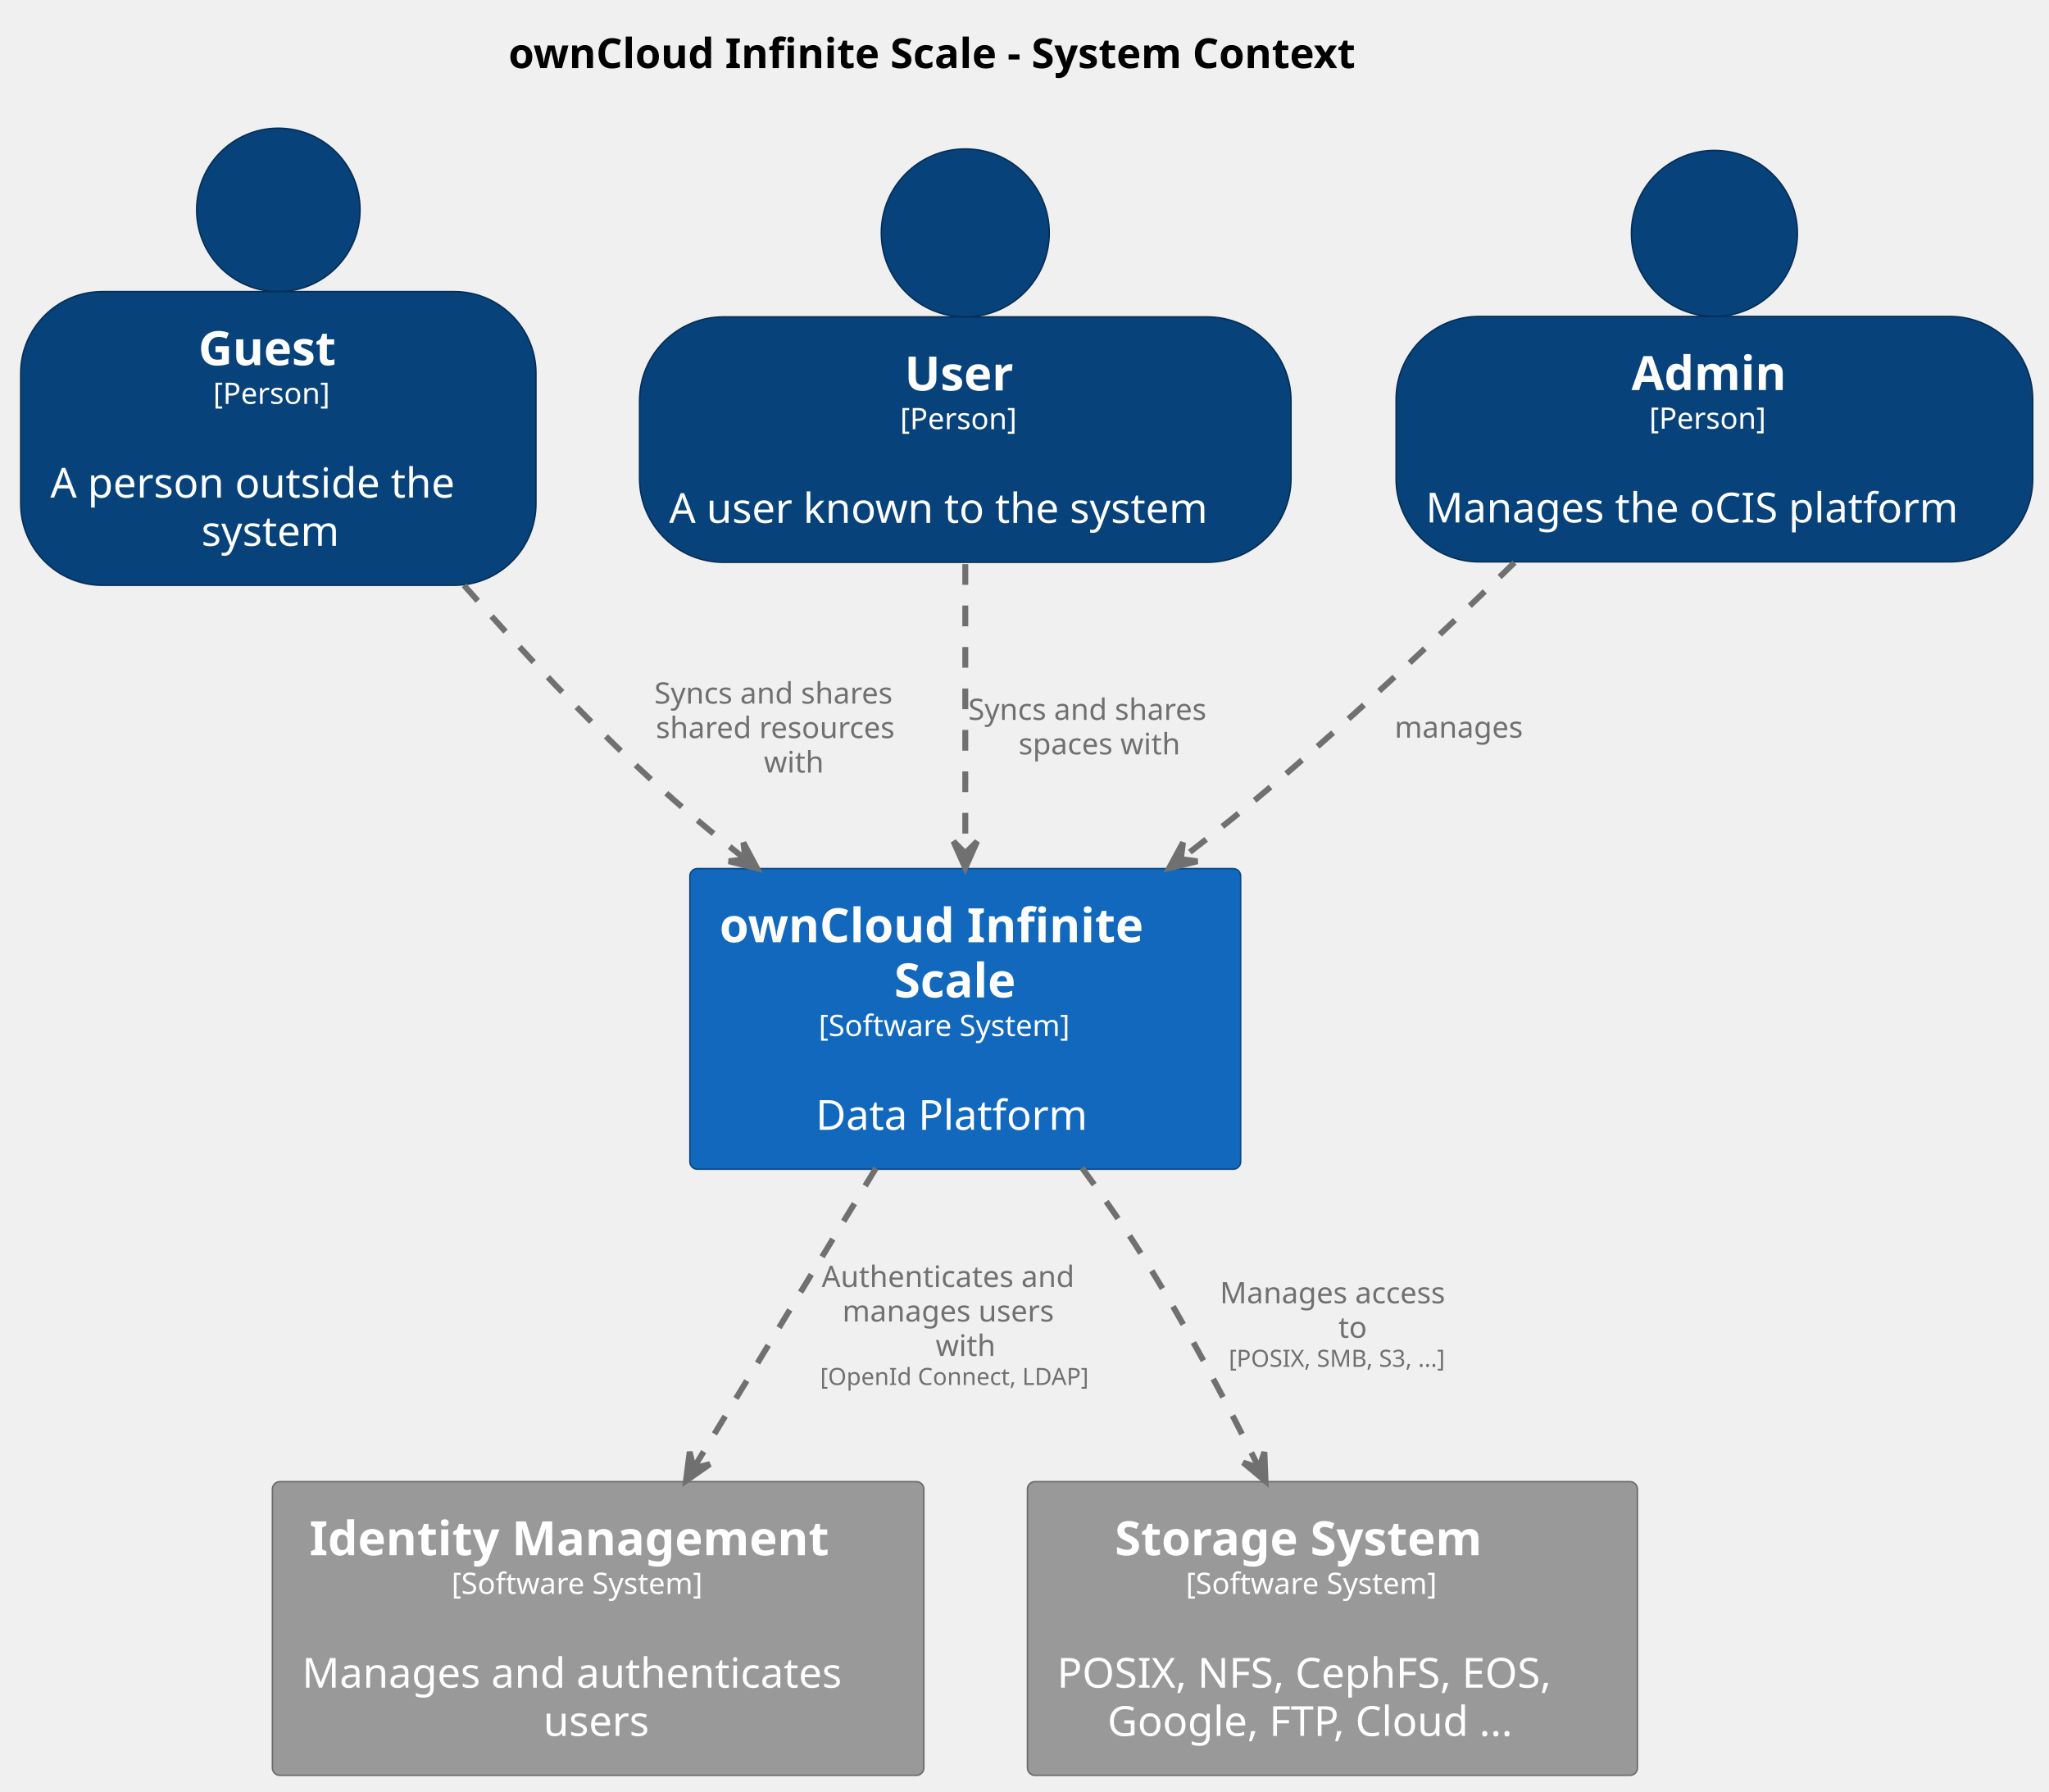
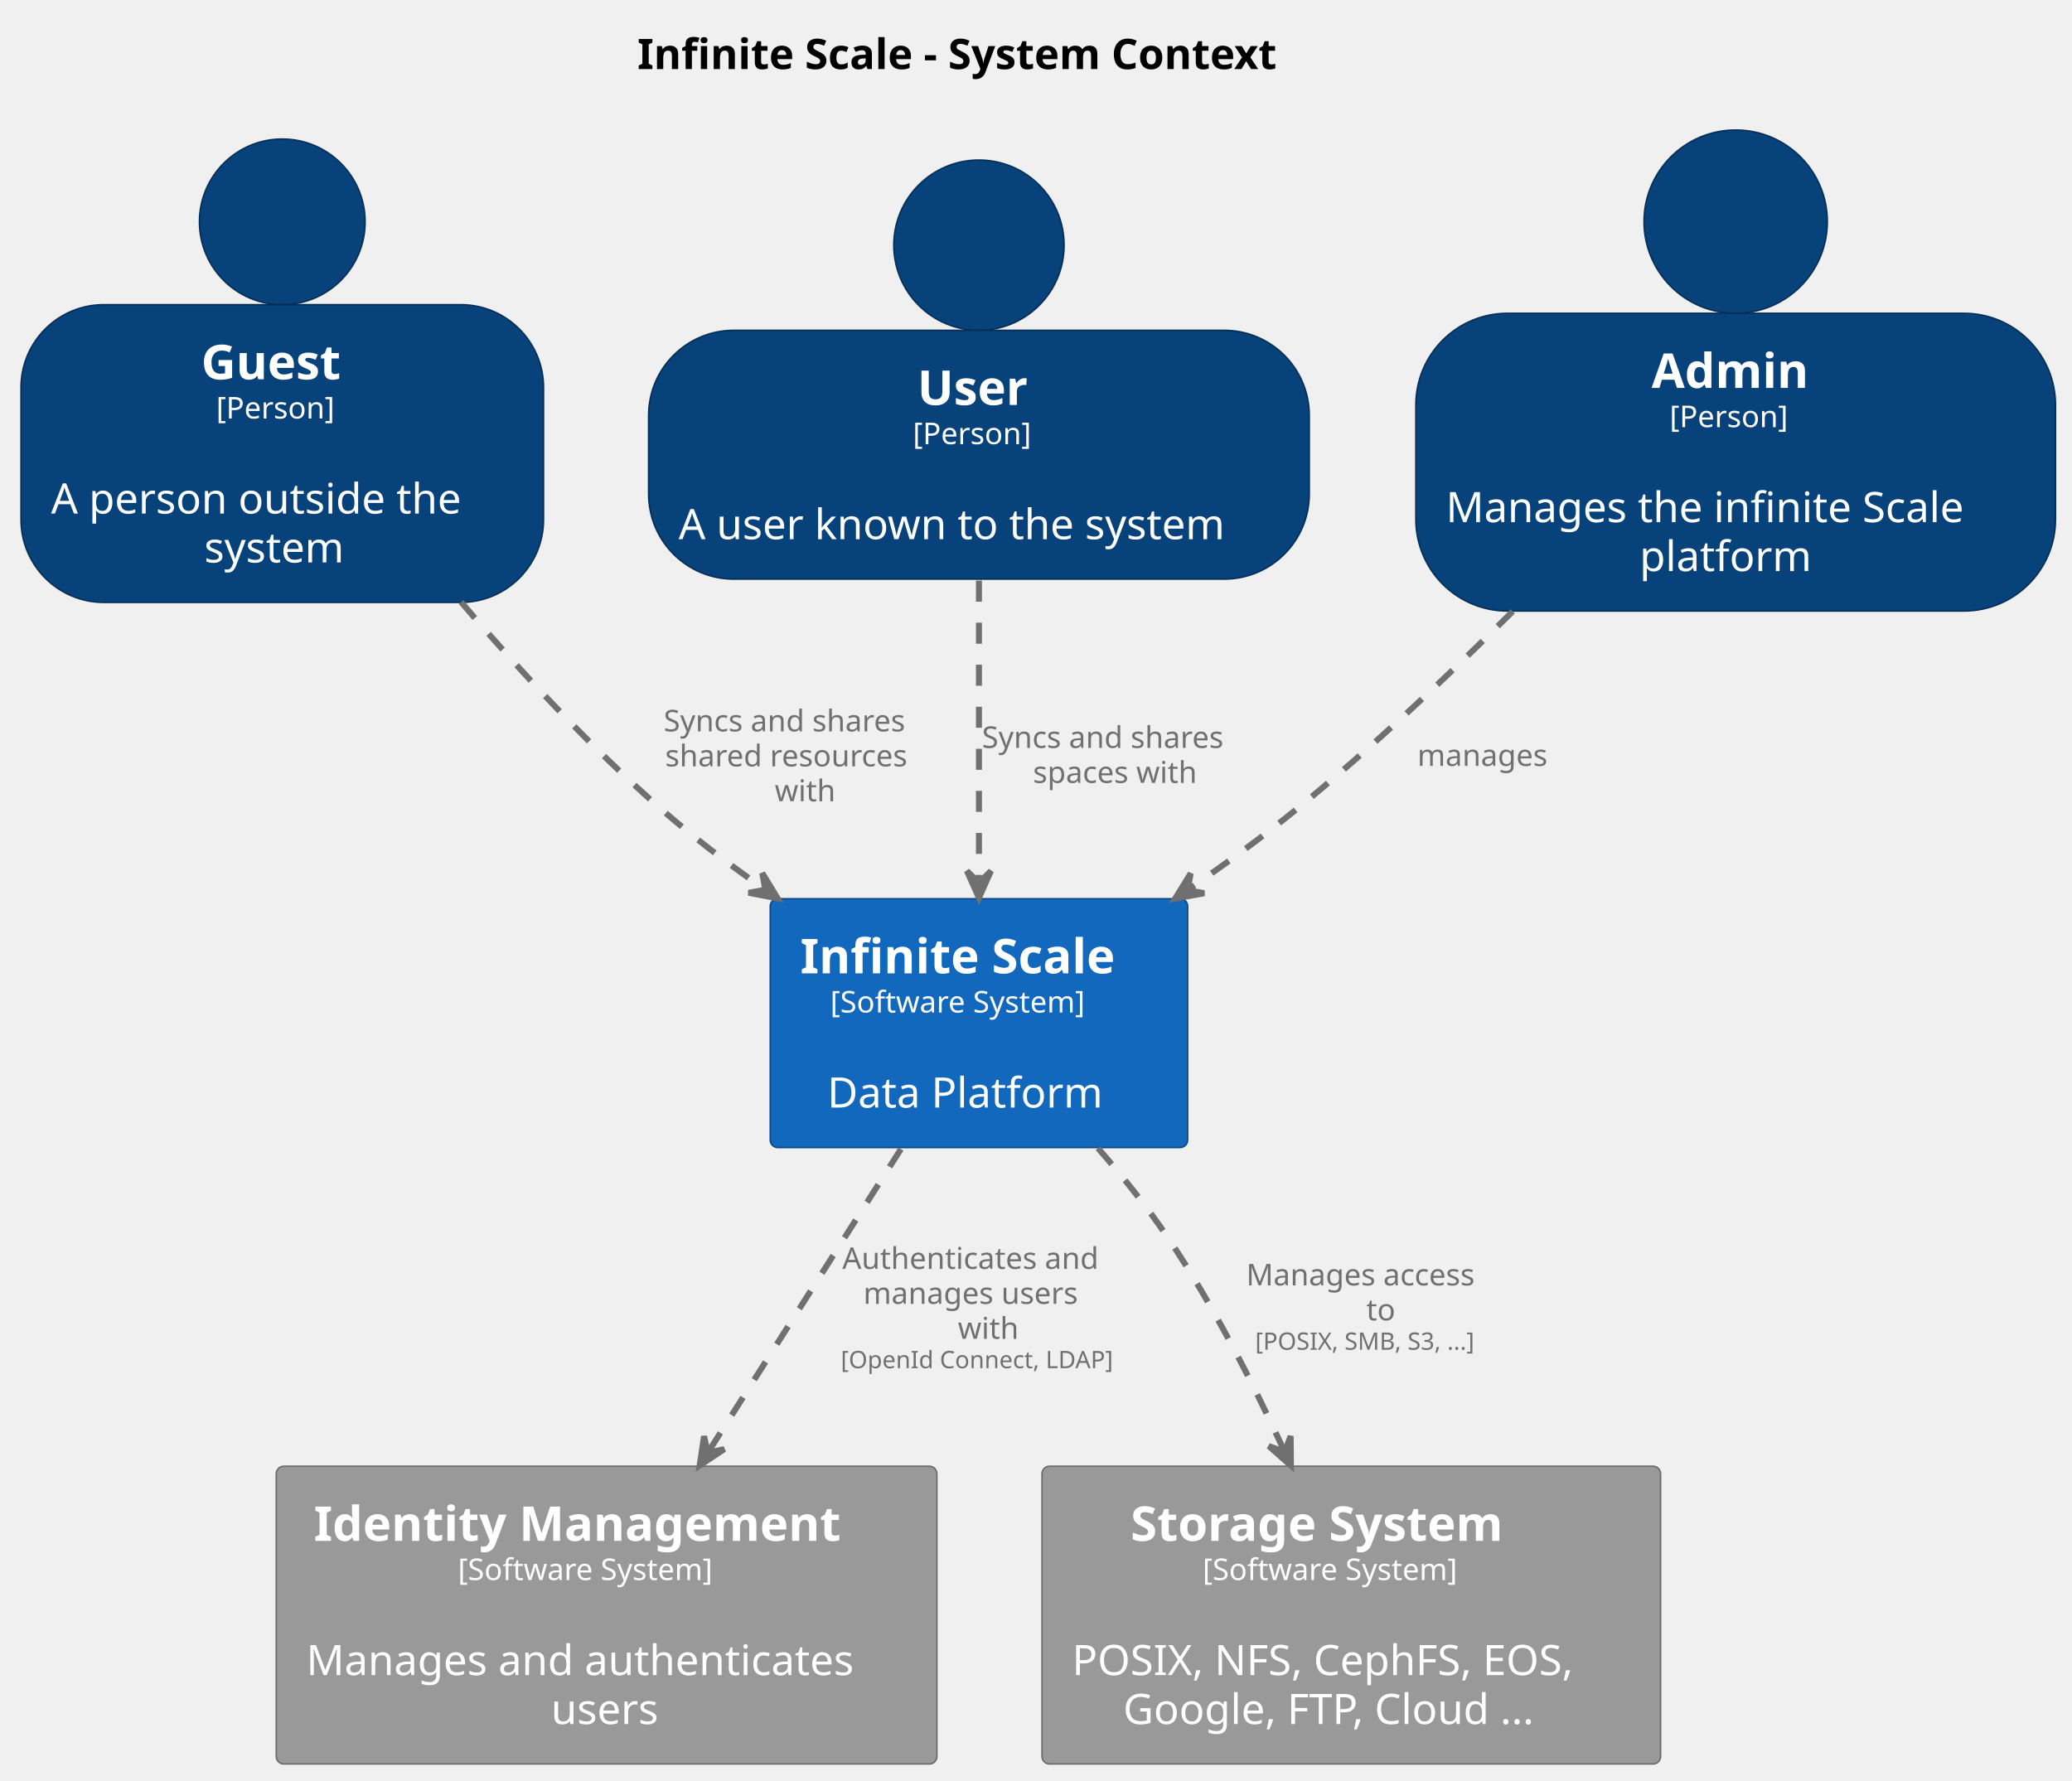
- <svg xmlns="http://www.w3.org/2000/svg" contentStyleType="text/css" height="605px" preserveAspectRatio="none" style="width:692px;height:605px;background:#FFFFFF;" version="1.1" viewBox="0 0 692 605" width="692px" zoomAndPan="magnify">
+ <svg xmlns="http://www.w3.org/2000/svg" contentStyleType="text/css" height="593px" preserveAspectRatio="none" style="width:690px;height:593px;background:#FFFFFF;" version="1.1" viewBox="0 0 690 593" width="690px" zoomAndPan="magnify">
  <defs />
  <g>
-     <rect height="26.297" style="stroke:#00000000;stroke-width:1.0;fill:none;" width="345" x="166.75" y="5" />
-     <text fill="#000000" font-family="sans-serif" font-size="14" font-weight="bold" lengthAdjust="spacing" textLength="335" x="171.75" y="22.995">ownCloud Infinite Scale - System Context</text>
+     <rect height="26.297" style="stroke:#00000000;stroke-width:1.0;fill:none;" width="262" x="207.25" y="5" />
+     <text fill="#000000" font-family="sans-serif" font-size="14" font-weight="bold" lengthAdjust="spacing" textLength="252" x="212.25" y="22.995">Infinite Scale - System Context</text>
    <g id="elem_Guest">
-       <ellipse cx="94" cy="70.881" fill="#08427B" rx="27.584" ry="27.584" style="stroke:#052E56;stroke-width:0.5;" />
-       <rect fill="#08427B" height="99.156" rx="27.584" ry="27.584" style="stroke:#052E56;stroke-width:0.5;" width="174" x="7" y="98.465" />
-       <text fill="#FFFFFF" font-family="sans-serif" font-size="16" font-weight="bold" lengthAdjust="spacing" textLength="54" x="67" y="123.316">Guest</text>
-       <text fill="#FFFFFF" font-family="sans-serif" font-size="10" lengthAdjust="spacing" textLength="44" x="72" y="136.372">[Person]</text>
-       <text fill="#FFFFFF" font-family="sans-serif" font-size="14" lengthAdjust="spacing" textLength="4" x="92" y="151.725"> </text>
-       <text fill="#FFFFFF" font-family="sans-serif" font-size="14" lengthAdjust="spacing" textLength="150" x="17" y="168.022">A person outside the</text>
-       <text fill="#FFFFFF" font-family="sans-serif" font-size="14" lengthAdjust="spacing" textLength="52" x="68" y="184.319">system</text>
+       <ellipse cx="94" cy="73.881" fill="#08427B" rx="27.584" ry="27.584" style="stroke:#052E56;stroke-width:0.5;" />
+       <rect fill="#08427B" height="99.156" rx="27.584" ry="27.584" style="stroke:#052E56;stroke-width:0.5;" width="174" x="7" y="101.465" />
+       <text fill="#FFFFFF" font-family="sans-serif" font-size="16" font-weight="bold" lengthAdjust="spacing" textLength="54" x="67" y="126.316">Guest</text>
+       <text fill="#FFFFFF" font-family="sans-serif" font-size="10" lengthAdjust="spacing" textLength="44" x="72" y="139.372">[Person]</text>
+       <text fill="#FFFFFF" font-family="sans-serif" font-size="14" lengthAdjust="spacing" textLength="4" x="92" y="154.725"> </text>
+       <text fill="#FFFFFF" font-family="sans-serif" font-size="14" lengthAdjust="spacing" textLength="150" x="17" y="171.022">A person outside the</text>
+       <text fill="#FFFFFF" font-family="sans-serif" font-size="14" lengthAdjust="spacing" textLength="52" x="68" y="187.319">system</text>
    </g>
    <g id="elem_User">
-       <ellipse cx="326" cy="78.65" fill="#08427B" rx="28.353" ry="28.353" style="stroke:#052E56;stroke-width:0.5;" />
-       <rect fill="#08427B" height="82.859" rx="28.353" ry="28.353" style="stroke:#052E56;stroke-width:0.5;" width="220" x="216" y="107.003" />
-       <text fill="#FFFFFF" font-family="sans-serif" font-size="16" font-weight="bold" lengthAdjust="spacing" textLength="41" x="305.5" y="131.855">User</text>
-       <text fill="#FFFFFF" font-family="sans-serif" font-size="10" lengthAdjust="spacing" textLength="44" x="304" y="144.91">[Person]</text>
-       <text fill="#FFFFFF" font-family="sans-serif" font-size="14" lengthAdjust="spacing" textLength="4" x="324" y="160.264"> </text>
-       <text fill="#FFFFFF" font-family="sans-serif" font-size="14" lengthAdjust="spacing" textLength="200" x="226" y="176.561">A user known to the system</text>
+       <ellipse cx="326" cy="81.65" fill="#08427B" rx="28.353" ry="28.353" style="stroke:#052E56;stroke-width:0.5;" />
+       <rect fill="#08427B" height="82.859" rx="28.353" ry="28.353" style="stroke:#052E56;stroke-width:0.5;" width="220" x="216" y="110.003" />
+       <text fill="#FFFFFF" font-family="sans-serif" font-size="16" font-weight="bold" lengthAdjust="spacing" textLength="41" x="305.5" y="134.855">User</text>
+       <text fill="#FFFFFF" font-family="sans-serif" font-size="10" lengthAdjust="spacing" textLength="44" x="304" y="147.91">[Person]</text>
+       <text fill="#FFFFFF" font-family="sans-serif" font-size="14" lengthAdjust="spacing" textLength="4" x="324" y="163.264"> </text>
+       <text fill="#FFFFFF" font-family="sans-serif" font-size="14" lengthAdjust="spacing" textLength="200" x="226" y="179.561">A user known to the system</text>
    </g>
    <g id="elem_Admin">
-       <ellipse cx="579" cy="78.826" fill="#08427B" rx="28.029" ry="28.029" style="stroke:#052E56;stroke-width:0.5;" />
-       <rect fill="#08427B" height="82.859" rx="28.029" ry="28.029" style="stroke:#052E56;stroke-width:0.5;" width="215" x="471.5" y="106.855" />
-       <text fill="#FFFFFF" font-family="sans-serif" font-size="16" font-weight="bold" lengthAdjust="spacing" textLength="56" x="551" y="131.707">Admin</text>
-       <text fill="#FFFFFF" font-family="sans-serif" font-size="10" lengthAdjust="spacing" textLength="44" x="557" y="144.762">[Person]</text>
-       <text fill="#FFFFFF" font-family="sans-serif" font-size="14" lengthAdjust="spacing" textLength="4" x="577" y="160.116"> </text>
-       <text fill="#FFFFFF" font-family="sans-serif" font-size="14" lengthAdjust="spacing" textLength="195" x="481.5" y="176.413">Manages the oCIS platform</text>
+       <ellipse cx="578" cy="73.816" fill="#08427B" rx="30.519" ry="30.519" style="stroke:#052E56;stroke-width:0.5;" />
+       <rect fill="#08427B" height="99.156" rx="30.519" ry="30.519" style="stroke:#052E56;stroke-width:0.5;" width="213" x="471.5" y="104.335" />
+       <text fill="#FFFFFF" font-family="sans-serif" font-size="16" font-weight="bold" lengthAdjust="spacing" textLength="56" x="550" y="129.186">Admin</text>
+       <text fill="#FFFFFF" font-family="sans-serif" font-size="10" lengthAdjust="spacing" textLength="44" x="556" y="142.242">[Person]</text>
+       <text fill="#FFFFFF" font-family="sans-serif" font-size="14" lengthAdjust="spacing" textLength="4" x="576" y="157.595"> </text>
+       <text fill="#FFFFFF" font-family="sans-serif" font-size="14" lengthAdjust="spacing" textLength="189" x="481.5" y="173.892">Manages the infinite Scale</text>
+       <text fill="#FFFFFF" font-family="sans-serif" font-size="14" lengthAdjust="spacing" textLength="64" x="546" y="190.189">platform</text>
    </g>
    <g id="elem_IdentityManagement">
-       <rect fill="#999999" height="99.156" rx="2.5" ry="2.5" style="stroke:#6B6B6B;stroke-width:0.5;" width="220" x="92" y="500.297" />
-       <text fill="#FFFFFF" font-family="sans-serif" font-size="16" font-weight="bold" lengthAdjust="spacing" textLength="195" x="104.5" y="525.148">Identity Management</text>
-       <text fill="#FFFFFF" font-family="sans-serif" font-size="10" lengthAdjust="spacing" textLength="99" x="152.5" y="538.204">[Software System]</text>
-       <text fill="#FFFFFF" font-family="sans-serif" font-size="14" lengthAdjust="spacing" textLength="4" x="200" y="553.558"> </text>
-       <text fill="#FFFFFF" font-family="sans-serif" font-size="14" lengthAdjust="spacing" textLength="196" x="102" y="569.855">Manages and authenticates</text>
-       <text fill="#FFFFFF" font-family="sans-serif" font-size="14" lengthAdjust="spacing" textLength="37" x="183.5" y="586.151">users</text>
+       <rect fill="#999999" height="99.156" rx="2.5" ry="2.5" style="stroke:#6B6B6B;stroke-width:0.5;" width="220" x="92" y="488.297" />
+       <text fill="#FFFFFF" font-family="sans-serif" font-size="16" font-weight="bold" lengthAdjust="spacing" textLength="195" x="104.5" y="513.148">Identity Management</text>
+       <text fill="#FFFFFF" font-family="sans-serif" font-size="10" lengthAdjust="spacing" textLength="99" x="152.5" y="526.204">[Software System]</text>
+       <text fill="#FFFFFF" font-family="sans-serif" font-size="14" lengthAdjust="spacing" textLength="4" x="200" y="541.558"> </text>
+       <text fill="#FFFFFF" font-family="sans-serif" font-size="14" lengthAdjust="spacing" textLength="196" x="102" y="557.855">Manages and authenticates</text>
+       <text fill="#FFFFFF" font-family="sans-serif" font-size="14" lengthAdjust="spacing" textLength="37" x="183.5" y="574.151">users</text>
    </g>
    <g id="elem_StorageSystem">
-       <rect fill="#999999" height="99.156" rx="2.5" ry="2.5" style="stroke:#6B6B6B;stroke-width:0.5;" width="206" x="347" y="500.297" />
-       <text fill="#FFFFFF" font-family="sans-serif" font-size="16" font-weight="bold" lengthAdjust="spacing" textLength="147" x="376.5" y="525.148">Storage System</text>
-       <text fill="#FFFFFF" font-family="sans-serif" font-size="10" lengthAdjust="spacing" textLength="99" x="400.5" y="538.204">[Software System]</text>
-       <text fill="#FFFFFF" font-family="sans-serif" font-size="14" lengthAdjust="spacing" textLength="4" x="448" y="553.558"> </text>
-       <text fill="#FFFFFF" font-family="sans-serif" font-size="14" lengthAdjust="spacing" textLength="182" x="357" y="569.855">POSIX, NFS, CephFS, EOS,</text>
-       <text fill="#FFFFFF" font-family="sans-serif" font-size="14" lengthAdjust="spacing" textLength="152" x="374" y="586.151">Google, FTP, Cloud ...</text>
+       <rect fill="#999999" height="99.156" rx="2.5" ry="2.5" style="stroke:#6B6B6B;stroke-width:0.5;" width="206" x="347" y="488.297" />
+       <text fill="#FFFFFF" font-family="sans-serif" font-size="16" font-weight="bold" lengthAdjust="spacing" textLength="147" x="376.5" y="513.148">Storage System</text>
+       <text fill="#FFFFFF" font-family="sans-serif" font-size="10" lengthAdjust="spacing" textLength="99" x="400.5" y="526.204">[Software System]</text>
+       <text fill="#FFFFFF" font-family="sans-serif" font-size="14" lengthAdjust="spacing" textLength="4" x="448" y="541.558"> </text>
+       <text fill="#FFFFFF" font-family="sans-serif" font-size="14" lengthAdjust="spacing" textLength="182" x="357" y="557.855">POSIX, NFS, CephFS, EOS,</text>
+       <text fill="#FFFFFF" font-family="sans-serif" font-size="14" lengthAdjust="spacing" textLength="152" x="374" y="574.151">Google, FTP, Cloud ...</text>
    </g>
-     <g id="elem_ownCloudInfiniteScale">
-       <rect fill="#1168BD" height="101.484" rx="2.5" ry="2.5" style="stroke:#0B4884;stroke-width:0.5;" width="186" x="233" y="293.297" />
-       <text fill="#FFFFFF" font-family="sans-serif" font-size="16" font-weight="bold" lengthAdjust="spacing" textLength="160" x="243" y="318.148">ownCloud Infinite</text>
-       <text fill="#FFFFFF" font-family="sans-serif" font-size="16" font-weight="bold" lengthAdjust="spacing" textLength="48" x="302" y="336.773">Scale</text>
-       <text fill="#FFFFFF" font-family="sans-serif" font-size="10" lengthAdjust="spacing" textLength="99" x="276.5" y="349.829">[Software System]</text>
-       <text fill="#FFFFFF" font-family="sans-serif" font-size="14" lengthAdjust="spacing" textLength="4" x="324" y="365.183"> </text>
-       <text fill="#FFFFFF" font-family="sans-serif" font-size="14" lengthAdjust="spacing" textLength="101" x="275.5" y="381.479">Data Platform</text>
+     <g id="elem_InfiniteScale">
+       <rect fill="#1168BD" height="82.859" rx="2.5" ry="2.5" style="stroke:#0B4884;stroke-width:0.5;" width="139" x="256.5" y="299.297" />
+       <text fill="#FFFFFF" font-family="sans-serif" font-size="16" font-weight="bold" lengthAdjust="spacing" textLength="119" x="266.5" y="324.148">Infinite Scale</text>
+       <text fill="#FFFFFF" font-family="sans-serif" font-size="10" lengthAdjust="spacing" textLength="99" x="276.5" y="337.204">[Software System]</text>
+       <text fill="#FFFFFF" font-family="sans-serif" font-size="14" lengthAdjust="spacing" textLength="4" x="324" y="352.558"> </text>
+       <text fill="#FFFFFF" font-family="sans-serif" font-size="14" lengthAdjust="spacing" textLength="101" x="275.5" y="368.854">Data Platform</text>
    </g>
-     <g id="link_User_ownCloudInfiniteScale">
-       <path d="M326,190.47 C326,221.908 326,258.575 326,288.056 " fill="none" id="User-to-ownCloudInfiniteScale" style="stroke:#707070;stroke-width:2.0;stroke-dasharray:7.0,7.0;" />
-       <polygon fill="#707070" points="326,293.098,330,284.098,326,288.098,322,284.098,326,293.098" style="stroke:#707070;stroke-width:2.0;" />
-       <text fill="#707070" font-family="sans-serif" font-size="10" lengthAdjust="spacing" textLength="93" x="327" y="243.079">Syncs and shares</text>
-       <text fill="#707070" font-family="sans-serif" font-size="10" lengthAdjust="spacing" textLength="62" x="344" y="254.72">spaces with</text>
+     <g id="link_User_InfiniteScale">
+       <path d="M326,193.372 C326,226.171 326,264.482 326,293.689 " fill="none" id="User-to-InfiniteScale" style="stroke:#707070;stroke-width:2.0;stroke-dasharray:7.0,7.0;" />
+       <polygon fill="#707070" points="326,299.033,330,290.033,326,294.033,322,290.033,326,299.033" style="stroke:#707070;stroke-width:2.0;" />
+       <text fill="#707070" font-family="sans-serif" font-size="10" lengthAdjust="spacing" textLength="93" x="327" y="249.079">Syncs and shares</text>
+       <text fill="#707070" font-family="sans-serif" font-size="10" lengthAdjust="spacing" textLength="62" x="344" y="260.72">spaces with</text>
    </g>
-     <g id="link_Guest_ownCloudInfiniteScale">
-       <path d="M156.707,197.638 C176.13,219.686 198.18,243.202 220,263.297 C229.871,272.388 240.748,281.463 251.659,290.059 " fill="none" id="Guest-to-ownCloudInfiniteScale" style="stroke:#707070;stroke-width:2.0;stroke-dasharray:7.0,7.0;" />
-       <polygon fill="#707070" points="255.679,293.203,251.054,284.508,251.74,290.123,246.125,290.81,255.679,293.203" style="stroke:#707070;stroke-width:2.0;" />
-       <text fill="#707070" font-family="sans-serif" font-size="10" lengthAdjust="spacing" textLength="93" x="221" y="237.579">Syncs and shares</text>
-       <text fill="#707070" font-family="sans-serif" font-size="10" lengthAdjust="spacing" textLength="92" x="221.5" y="249.22">shared resources</text>
-       <text fill="#707070" font-family="sans-serif" font-size="10" lengthAdjust="spacing" textLength="22" x="258" y="260.86">with</text>
+     <g id="link_Guest_InfiniteScale">
+       <path d="M153.545,200.512 C173.461,223.817 196.581,248.709 220,269.297 C230.644,278.654 242.607,287.747 254.559,296.121 " fill="none" id="Guest-to-InfiniteScale" style="stroke:#707070;stroke-width:2.0;stroke-dasharray:7.0,7.0;" />
+       <polygon fill="#707070" points="258.96,299.173,253.845,290.757,254.852,296.323,249.285,297.33,258.96,299.173" style="stroke:#707070;stroke-width:2.0;" />
+       <text fill="#707070" font-family="sans-serif" font-size="10" lengthAdjust="spacing" textLength="93" x="221" y="243.579">Syncs and shares</text>
+       <text fill="#707070" font-family="sans-serif" font-size="10" lengthAdjust="spacing" textLength="92" x="221.5" y="255.22">shared resources</text>
+       <text fill="#707070" font-family="sans-serif" font-size="10" lengthAdjust="spacing" textLength="22" x="258" y="266.86">with</text>
    </g>
-     <g id="link_Admin_ownCloudInfiniteScale">
-       <path d="M511.485,189.942 C487.061,213.846 458.871,240.396 432,263.297 C421.553,272.201 410.217,281.273 398.974,289.952 " fill="none" id="Admin-to-ownCloudInfiniteScale" style="stroke:#707070;stroke-width:2.0;stroke-dasharray:7.0,7.0;" />
-       <polygon fill="#707070" points="394.838,293.13,404.412,290.819,398.803,290.084,399.538,284.475,394.838,293.13" style="stroke:#707070;stroke-width:2.0;" />
-       <text fill="#707070" font-family="sans-serif" font-size="10" lengthAdjust="spacing" textLength="51" x="471" y="249.079">manages</text>
+     <g id="link_Admin_InfiniteScale">
+       <path d="M503.741,203.62 C481.503,225.811 456.495,249.308 432,269.297 C420.616,278.587 407.995,287.807 395.548,296.366 " fill="none" id="Admin-to-InfiniteScale" style="stroke:#707070;stroke-width:2.0;stroke-dasharray:7.0,7.0;" />
+       <polygon fill="#707070" points="391.336,299.243,401.024,297.47,395.465,296.423,396.512,290.864,391.336,299.243" style="stroke:#707070;stroke-width:2.0;" />
+       <text fill="#707070" font-family="sans-serif" font-size="10" lengthAdjust="spacing" textLength="51" x="472" y="255.079">manages</text>
    </g>
-     <g id="link_ownCloudInfiniteScale_IdentityManagement">
-       <path d="M295.825,394.44 C277.24,425.016 253.42,464.203 234.432,495.441 " fill="none" id="ownCloudInfiniteScale-to-IdentityManagement" style="stroke:#707070;stroke-width:2.0;stroke-dasharray:7.0,7.0;" />
-       <polygon fill="#707070" points="231.667,499.99,239.76,494.377,234.264,495.718,232.923,490.222,231.667,499.99" style="stroke:#707070;stroke-width:2.0;" />
-       <text fill="#707070" font-family="sans-serif" font-size="10" lengthAdjust="spacing" textLength="99" x="277.5" y="434.579">Authenticates and</text>
-       <text fill="#707070" font-family="sans-serif" font-size="10" lengthAdjust="spacing" textLength="82" x="284.5" y="446.22">manages users</text>
-       <text fill="#707070" font-family="sans-serif" font-size="10" lengthAdjust="spacing" textLength="22" x="316" y="457.86">with</text>
-       <text fill="#707070" font-family="sans-serif" font-size="8" lengthAdjust="spacing" textLength="100" x="277" y="467.644">[OpenId Connect, LDAP]</text>
+     <g id="link_InfiniteScale_IdentityManagement">
+       <path d="M300.006,382.675 C281.315,412.068 255.944,451.966 235.698,483.803 " fill="none" id="InfiniteScale-to-IdentityManagement" style="stroke:#707070;stroke-width:2.0;stroke-dasharray:7.0,7.0;" />
+       <polygon fill="#707070" points="233.004,488.041,241.209,482.593,235.687,483.822,234.458,478.3,233.004,488.041" style="stroke:#707070;stroke-width:2.0;" />
+       <text fill="#707070" font-family="sans-serif" font-size="10" lengthAdjust="spacing" textLength="99" x="280.5" y="422.579">Authenticates and</text>
+       <text fill="#707070" font-family="sans-serif" font-size="10" lengthAdjust="spacing" textLength="82" x="287.5" y="434.22">manages users</text>
+       <text fill="#707070" font-family="sans-serif" font-size="10" lengthAdjust="spacing" textLength="22" x="319" y="445.86">with</text>
+       <text fill="#707070" font-family="sans-serif" font-size="8" lengthAdjust="spacing" textLength="100" x="280" y="455.644">[OpenId Connect, LDAP]</text>
    </g>
-     <g id="link_ownCloudInfiniteScale_StorageSystem">
-       <path d="M365.433,394.338 C372.583,404.062 379.747,414.339 386,424.297 C400.177,446.875 413.955,472.964 425.074,495.409 " fill="none" id="ownCloudInfiniteScale-to-StorageSystem" style="stroke:#707070;stroke-width:2.0;stroke-dasharray:7.0,7.0;" />
-       <polygon fill="#707070" points="427.405,500.14,427.016,490.299,425.195,495.655,419.839,493.835,427.405,500.14" style="stroke:#707070;stroke-width:2.0;" />
-       <text fill="#707070" font-family="sans-serif" font-size="10" lengthAdjust="spacing" textLength="88" x="412" y="440.079">Manages access</text>
-       <text fill="#707070" font-family="sans-serif" font-size="10" lengthAdjust="spacing" textLength="11" x="452" y="451.72">to</text>
-       <text fill="#707070" font-family="sans-serif" font-size="8" lengthAdjust="spacing" textLength="85" x="415" y="461.504">[POSIX, SMB, S3, ...]</text>
+     <g id="link_InfiniteScale_StorageSystem">
+       <path d="M365.637,382.373 C373.872,391.804 382.126,402.084 389,412.297 C403.869,434.388 417.278,460.636 427.713,483.323 " fill="none" id="InfiniteScale-to-StorageSystem" style="stroke:#707070;stroke-width:2.0;stroke-dasharray:7.0,7.0;" />
+       <polygon fill="#707070" points="429.894,488.108,429.8,478.259,427.82,483.558,422.521,481.578,429.894,488.108" style="stroke:#707070;stroke-width:2.0;" />
+       <text fill="#707070" font-family="sans-serif" font-size="10" lengthAdjust="spacing" textLength="88" x="415" y="428.079">Manages access</text>
+       <text fill="#707070" font-family="sans-serif" font-size="10" lengthAdjust="spacing" textLength="11" x="455" y="439.72">to</text>
+       <text fill="#707070" font-family="sans-serif" font-size="8" lengthAdjust="spacing" textLength="85" x="418" y="449.504">[POSIX, SMB, S3, ...]</text>
    </g>
  </g>
</svg>
